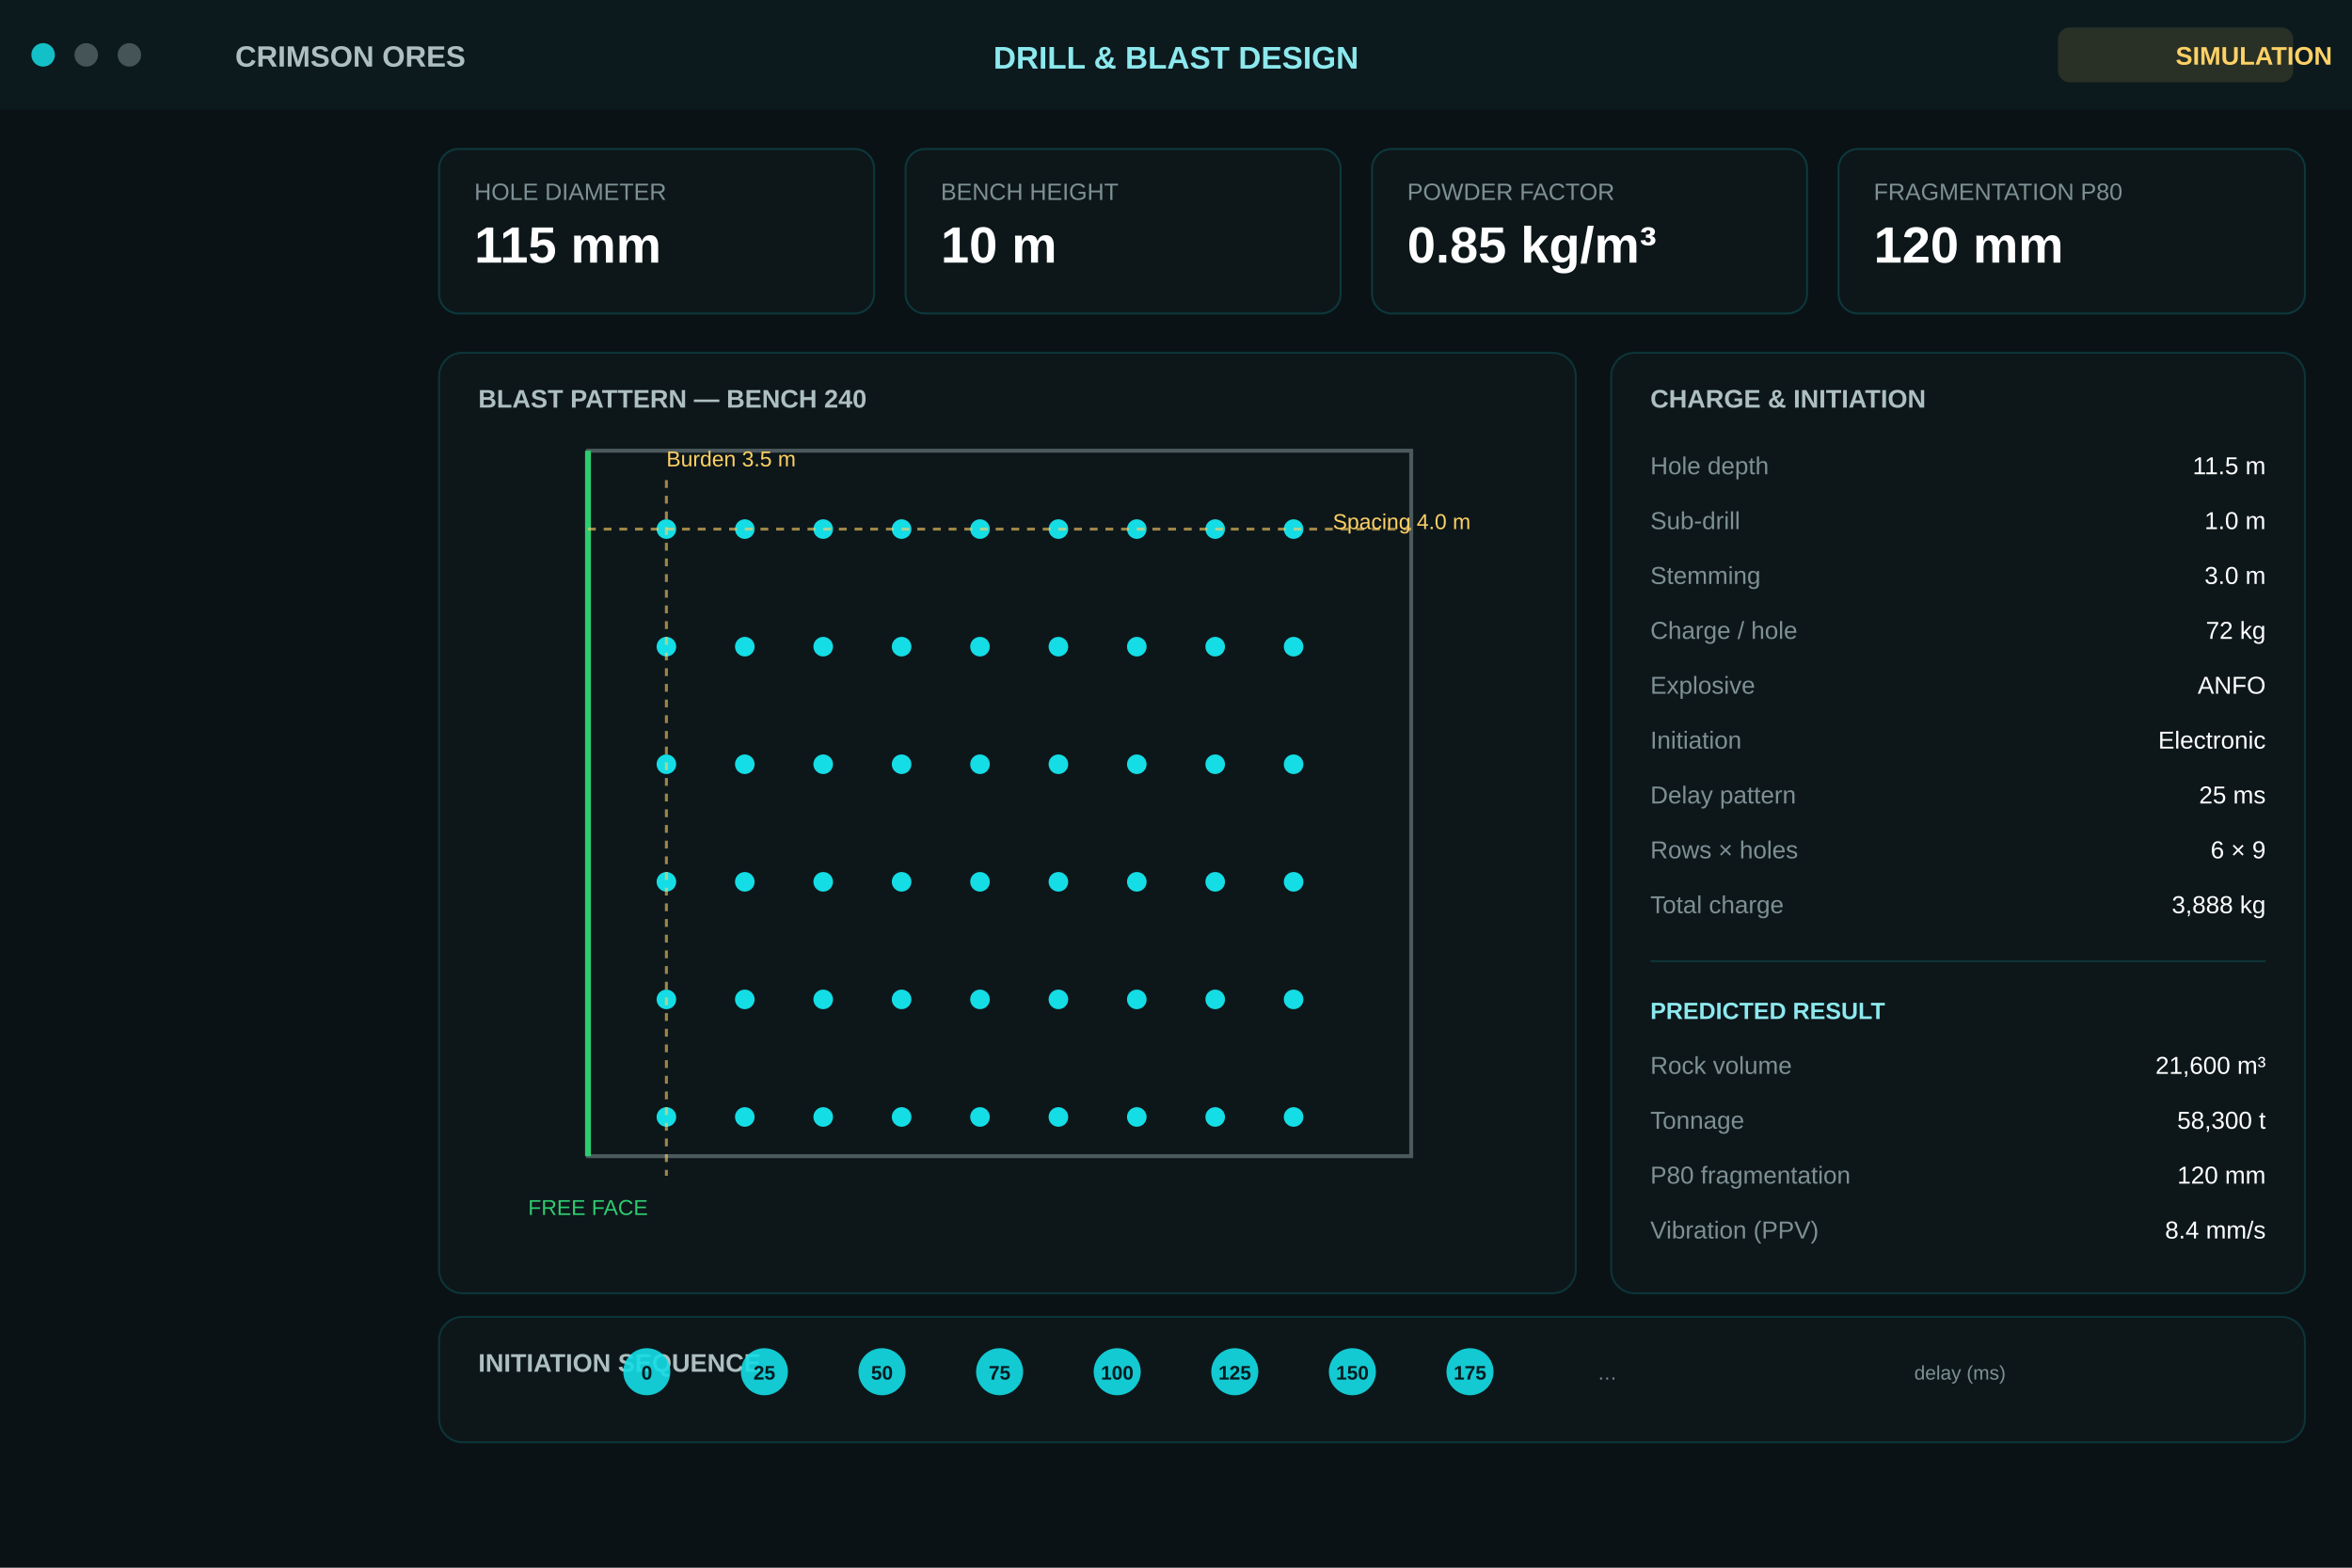
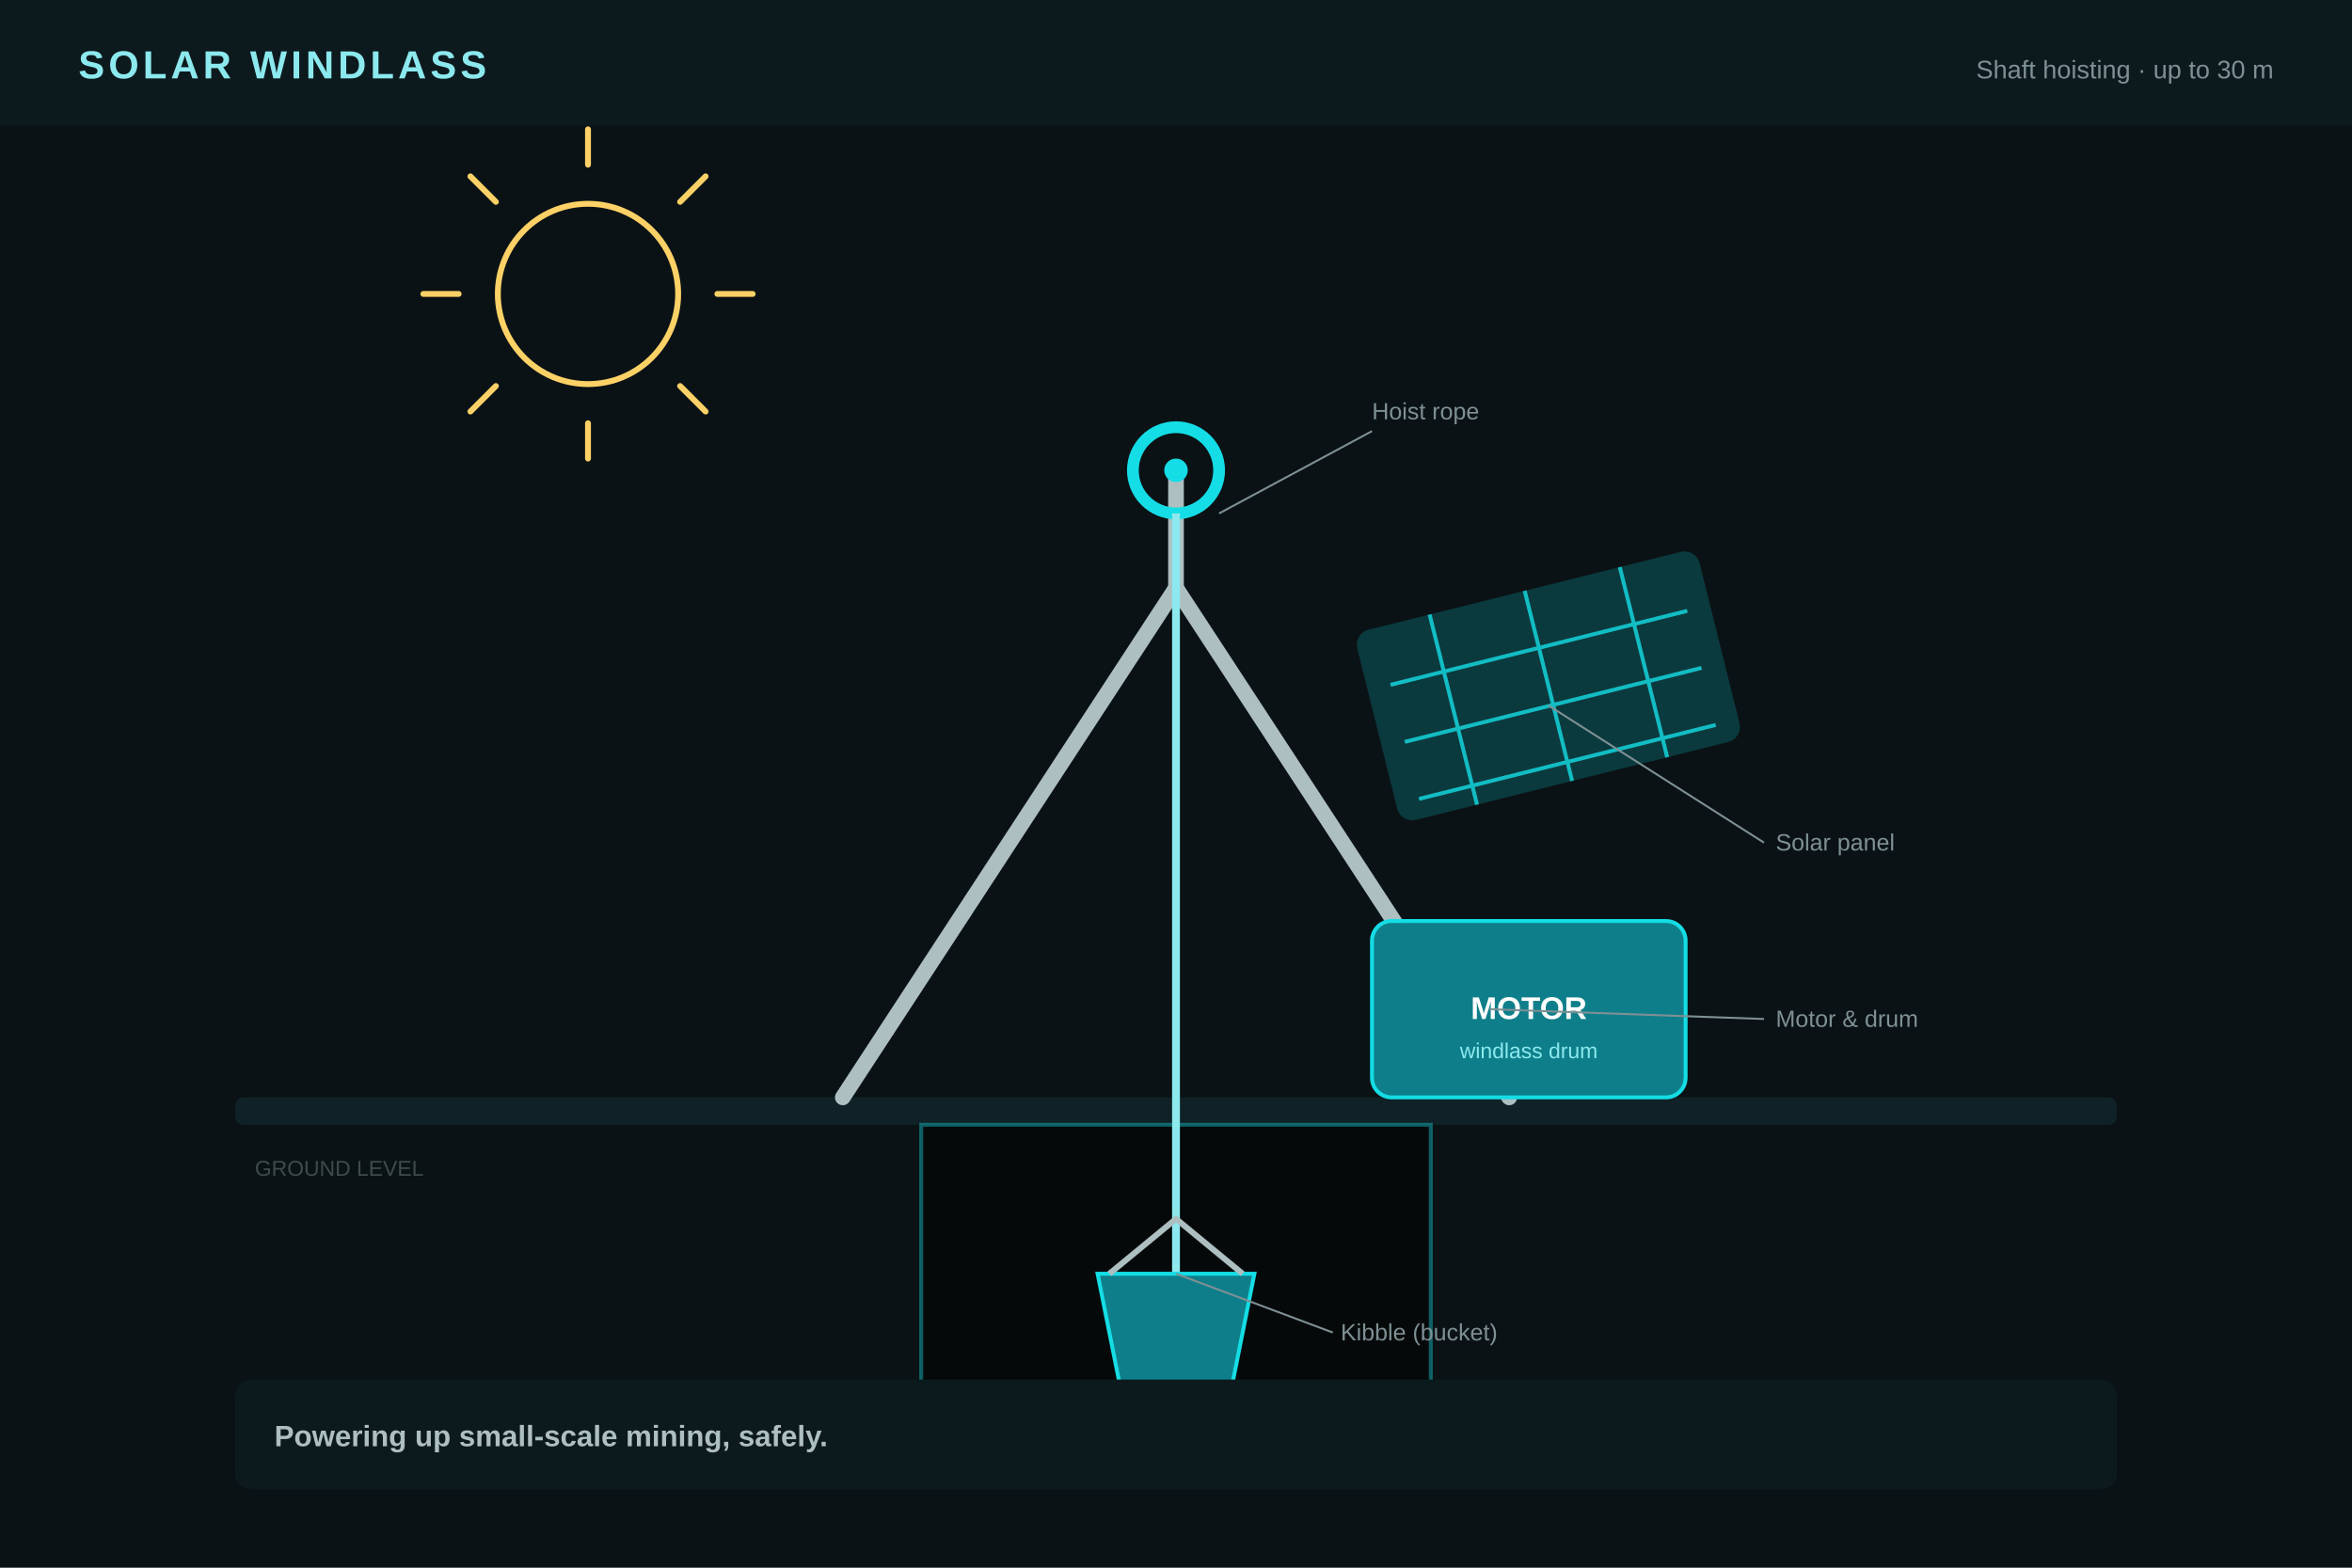
<svg xmlns="http://www.w3.org/2000/svg" viewBox="0 0 1200 800" font-family="'Segoe UI', Arial, sans-serif">
  <rect width="1200" height="800" fill="#0A1215" />
-   <rect width="1200" height="56" fill="#0C1A1E" />
-   <circle cx="22" cy="28" r="6" fill="#14DDE5" opacity="0.85" />
-   <circle cx="44" cy="28" r="6" fill="#AEBFC1" opacity="0.35" />
-   <circle cx="66" cy="28" r="6" fill="#AEBFC1" opacity="0.35" />
-   <text x="120" y="34" fill="#AEBFC1" font-size="15" font-weight="600">CRIMSON ORES</text>
-   <text x="600" y="35" fill="#8CE9EE" font-size="16" font-weight="600" text-anchor="middle">DRILL &amp; BLAST DESIGN</text>
-   <rect x="1050" y="14" width="120" height="28" rx="6" fill="#FFD166" opacity="0.12" />
-   <text x="1110" y="33" fill="#FFD166" font-size="13" font-weight="600">SIMULATION</text>
-   <rect x="224" y="76" width="222" height="84" rx="10" fill="#0D171A" stroke="#14DDE5" stroke-opacity="0.18" />
-   <text x="242" y="102" fill="#7E9094" font-size="12">HOLE DIAMETER</text>
-   <text x="242" y="134" fill="#FFFFFF" font-size="26" font-weight="700">115 mm</text>
-   <rect x="462" y="76" width="222" height="84" rx="10" fill="#0D171A" stroke="#14DDE5" stroke-opacity="0.18" />
-   <text x="480" y="102" fill="#7E9094" font-size="12">BENCH HEIGHT</text>
-   <text x="480" y="134" fill="#FFFFFF" font-size="26" font-weight="700">10 m</text>
-   <rect x="700" y="76" width="222" height="84" rx="10" fill="#0D171A" stroke="#14DDE5" stroke-opacity="0.18" />
-   <text x="718" y="102" fill="#7E9094" font-size="12">POWDER FACTOR</text>
-   <text x="718" y="134" fill="#FFFFFF" font-size="26" font-weight="700">0.85 kg/m³</text>
-   <rect x="938" y="76" width="238" height="84" rx="10" fill="#0D171A" stroke="#14DDE5" stroke-opacity="0.18" />
-   <text x="956" y="102" fill="#7E9094" font-size="12">FRAGMENTATION P80</text>
-   <text x="956" y="134" fill="#FFFFFF" font-size="26" font-weight="700">120 mm</text>
-   <rect x="224" y="180" width="580" height="480" rx="12" fill="#0D171A" stroke="#14DDE5" stroke-opacity="0.16" />
-   <text x="244" y="208" fill="#AEBFC1" font-size="13" font-weight="600">BLAST PATTERN — BENCH 240</text>
-   <rect x="300" y="230" width="420" height="360" fill="none" stroke="#AEBFC1" stroke-opacity="0.4" stroke-width="2" />
-   <line x1="300" y1="230" x2="300" y2="590" stroke="#2ECC71" stroke-width="3" />
-   <text x="300" y="620" fill="#2ECC71" font-size="11" text-anchor="middle">FREE FACE</text>
-   <g fill="#14DDE5">
-     <circle cx="340" cy="270" r="5" />
-     <circle cx="380" cy="270" r="5" />
-     <circle cx="420" cy="270" r="5" />
-     <circle cx="460" cy="270" r="5" />
-     <circle cx="500" cy="270" r="5" />
-     <circle cx="540" cy="270" r="5" />
-     <circle cx="580" cy="270" r="5" />
-     <circle cx="620" cy="270" r="5" />
-     <circle cx="660" cy="270" r="5" />
-     <circle cx="340" cy="330" r="5" />
-     <circle cx="380" cy="330" r="5" />
-     <circle cx="420" cy="330" r="5" />
-     <circle cx="460" cy="330" r="5" />
-     <circle cx="500" cy="330" r="5" />
-     <circle cx="540" cy="330" r="5" />
-     <circle cx="580" cy="330" r="5" />
-     <circle cx="620" cy="330" r="5" />
-     <circle cx="660" cy="330" r="5" />
-     <circle cx="340" cy="390" r="5" />
-     <circle cx="380" cy="390" r="5" />
-     <circle cx="420" cy="390" r="5" />
-     <circle cx="460" cy="390" r="5" />
-     <circle cx="500" cy="390" r="5" />
-     <circle cx="540" cy="390" r="5" />
-     <circle cx="580" cy="390" r="5" />
-     <circle cx="620" cy="390" r="5" />
-     <circle cx="660" cy="390" r="5" />
-     <circle cx="340" cy="450" r="5" />
-     <circle cx="380" cy="450" r="5" />
-     <circle cx="420" cy="450" r="5" />
-     <circle cx="460" cy="450" r="5" />
-     <circle cx="500" cy="450" r="5" />
-     <circle cx="540" cy="450" r="5" />
-     <circle cx="580" cy="450" r="5" />
-     <circle cx="620" cy="450" r="5" />
-     <circle cx="660" cy="450" r="5" />
-     <circle cx="340" cy="510" r="5" />
-     <circle cx="380" cy="510" r="5" />
-     <circle cx="420" cy="510" r="5" />
-     <circle cx="460" cy="510" r="5" />
-     <circle cx="500" cy="510" r="5" />
-     <circle cx="540" cy="510" r="5" />
-     <circle cx="580" cy="510" r="5" />
-     <circle cx="620" cy="510" r="5" />
-     <circle cx="660" cy="510" r="5" />
-     <circle cx="340" cy="570" r="5" />
-     <circle cx="380" cy="570" r="5" />
-     <circle cx="420" cy="570" r="5" />
-     <circle cx="460" cy="570" r="5" />
-     <circle cx="500" cy="570" r="5" />
-     <circle cx="540" cy="570" r="5" />
-     <circle cx="580" cy="570" r="5" />
-     <circle cx="620" cy="570" r="5" />
-     <circle cx="660" cy="570" r="5" />
+   <rect x="0" y="0" width="1200" height="64" fill="#0C1A1E" />
+   <text x="40" y="40" fill="#8CE9EE" font-size="20" font-weight="700" letter-spacing="2">SOLAR WINDLASS</text>
+   <text x="1160" y="40" fill="#7E9094" font-size="13" text-anchor="end">Shaft hoisting · up to 30 m</text>
+   <rect x="120" y="560" width="960" height="14" rx="4" fill="#102227" />
+   <text x="130" y="600" fill="#3E4A4C" font-size="11">GROUND LEVEL</text>
+   <rect x="470" y="574" width="260" height="160" fill="#05090A" stroke="#14DDE5" stroke-opacity="0.4" stroke-width="2" />
+   <g stroke="#AEBFC1" stroke-width="8" stroke-linecap="round">
+     <line x1="430" y1="560" x2="600" y2="300" />
+     <line x1="770" y1="560" x2="600" y2="300" />
  </g>
-   <g stroke="#FFD166" stroke-width="1.5">
-     <line x1="340" y1="245" x2="340" y2="600" stroke-dasharray="4 4" opacity="0.6" />
-     <line x1="300" y1="270" x2="720" y2="270" stroke-dasharray="4 4" opacity="0.6" />
+   <line x1="600" y1="300" x2="600" y2="240" stroke="#AEBFC1" stroke-width="8" stroke-linecap="round" />
+   <circle cx="600" cy="240" r="22" fill="none" stroke="#14DDE5" stroke-width="6" />
+   <circle cx="600" cy="240" r="6" fill="#14DDE5" />
+   <rect x="700" y="470" width="160" height="90" rx="10" fill="#0E7F8A" stroke="#14DDE5" stroke-width="2" />
+   <text x="780" y="520" fill="#FFFFFF" font-size="16" font-weight="700" text-anchor="middle">MOTOR</text>
+   <text x="780" y="540" fill="#8CE9EE" font-size="11" text-anchor="middle">windlass drum</text>
+   <rect x="700" y="300" width="180" height="100" rx="8" fill="#0A3A3E" transform="rotate(-14 790 350)" />
+   <g stroke="#14DDE5" stroke-width="2" opacity="0.8" transform="rotate(-14 790 350)">
+     <line x1="712" y1="330" x2="868" y2="330" />
+     <line x1="712" y1="360" x2="868" y2="360" />
+     <line x1="712" y1="390" x2="868" y2="390" />
+     <line x1="740" y1="300" x2="740" y2="400" />
+     <line x1="790" y1="300" x2="790" y2="400" />
+     <line x1="840" y1="300" x2="840" y2="400" />
  </g>
-   <text x="680" y="270" fill="#FFD166" font-size="11">Spacing 4.0 m</text>
-   <text x="340" y="238" fill="#FFD166" font-size="11">Burden 3.5 m</text>
-   <rect x="822" y="180" width="354" height="480" rx="12" fill="#0D171A" stroke="#14DDE5" stroke-opacity="0.16" />
-   <text x="842" y="208" fill="#AEBFC1" font-size="13" font-weight="600">CHARGE &amp; INITIATION</text>
-   <g font-size="12.5" fill="#7E9094">
-     <text x="842" y="242">Hole depth</text>
-     <text x="1156" y="242" fill="#FFFFFF" text-anchor="end">11.5 m</text>
-     <text x="842" y="270">Sub-drill</text>
-     <text x="1156" y="270" fill="#FFFFFF" text-anchor="end">1.0 m</text>
-     <text x="842" y="298">Stemming</text>
-     <text x="1156" y="298" fill="#FFFFFF" text-anchor="end">3.0 m</text>
-     <text x="842" y="326">Charge / hole</text>
-     <text x="1156" y="326" fill="#FFFFFF" text-anchor="end">72 kg</text>
-     <text x="842" y="354">Explosive</text>
-     <text x="1156" y="354" fill="#FFFFFF" text-anchor="end">ANFO</text>
-     <text x="842" y="382">Initiation</text>
-     <text x="1156" y="382" fill="#FFFFFF" text-anchor="end">Electronic</text>
-     <text x="842" y="410">Delay pattern</text>
-     <text x="1156" y="410" fill="#FFFFFF" text-anchor="end">25 ms</text>
-     <text x="842" y="438">Rows × holes</text>
-     <text x="1156" y="438" fill="#FFFFFF" text-anchor="end">6 × 9</text>
-     <text x="842" y="466">Total charge</text>
-     <text x="1156" y="466" fill="#FFFFFF" text-anchor="end">3,888 kg</text>
+   <circle cx="300" cy="150" r="46" fill="none" stroke="#FFD166" stroke-width="3" />
+   <g stroke="#FFD166" stroke-width="3" stroke-linecap="round">
+     <line x1="300" y1="84" x2="300" y2="66" />
+     <line x1="300" y1="216" x2="300" y2="234" />
+     <line x1="234" y1="150" x2="216" y2="150" />
+     <line x1="366" y1="150" x2="384" y2="150" />
+     <line x1="253" y1="103" x2="240" y2="90" />
+     <line x1="347" y1="197" x2="360" y2="210" />
+     <line x1="347" y1="103" x2="360" y2="90" />
+     <line x1="253" y1="197" x2="240" y2="210" />
  </g>
-   <rect x="842" y="490" width="314" height="1" fill="#14DDE5" opacity="0.15" />
-   <text x="842" y="520" fill="#8CE9EE" font-size="12" font-weight="600">PREDICTED RESULT</text>
-   <g font-size="12.5" fill="#7E9094">
-     <text x="842" y="548">Rock volume</text>
-     <text x="1156" y="548" fill="#FFFFFF" text-anchor="end">21,600 m³</text>
-     <text x="842" y="576">Tonnage</text>
-     <text x="1156" y="576" fill="#FFFFFF" text-anchor="end">58,300 t</text>
-     <text x="842" y="604">P80 fragmentation</text>
-     <text x="1156" y="604" fill="#FFFFFF" text-anchor="end">120 mm</text>
-     <text x="842" y="632">Vibration (PPV)</text>
-     <text x="1156" y="632" fill="#FFFFFF" text-anchor="end">8.4 mm/s</text>
+   <line x1="600" y1="262" x2="600" y2="650" stroke="#8CE9EE" stroke-width="4" />
+   <path d="M560 650 h80 l-12 60 h-56 z" fill="#0E7F8A" stroke="#14DDE5" stroke-width="2" />
+   <path d="M566 650 l34 -28 l34 28" fill="none" stroke="#AEBFC1" stroke-width="3" />
+   <g fill="#7E9094" font-size="12">
+     <line x1="790" y1="360" x2="900" y2="430" stroke="#7E9094" stroke-width="1" />
+     <text x="906" y="434">Solar panel</text>
+     <line x1="760" y1="515" x2="900" y2="520" stroke="#7E9094" stroke-width="1" />
+     <text x="906" y="524">Motor &amp; drum</text>
+     <line x1="622" y1="262" x2="700" y2="220" stroke="#7E9094" stroke-width="1" />
+     <text x="700" y="214">Hoist rope</text>
+     <line x1="600" y1="650" x2="680" y2="680" stroke="#7E9094" stroke-width="1" />
+     <text x="684" y="684">Kibble (bucket)</text>
  </g>
-   <rect x="224" y="672" width="952" height="64" rx="12" fill="#0D171A" stroke="#14DDE5" stroke-opacity="0.16" />
-   <text x="244" y="700" fill="#AEBFC1" font-size="13" font-weight="600">INITIATION SEQUENCE</text>
-   <g font-size="10" fill="#7E9094" text-anchor="middle">
-     <circle cx="330" cy="700" r="12" fill="#14DDE5" opacity="0.9" />
-     <text x="330" y="704" fill="#041B1F" font-weight="700">0</text>
-     <circle cx="390" cy="700" r="12" fill="#14DDE5" opacity="0.9" />
-     <text x="390" y="704" fill="#041B1F" font-weight="700">25</text>
-     <circle cx="450" cy="700" r="12" fill="#14DDE5" opacity="0.9" />
-     <text x="450" y="704" fill="#041B1F" font-weight="700">50</text>
-     <circle cx="510" cy="700" r="12" fill="#14DDE5" opacity="0.9" />
-     <text x="510" y="704" fill="#041B1F" font-weight="700">75</text>
-     <circle cx="570" cy="700" r="12" fill="#14DDE5" opacity="0.9" />
-     <text x="570" y="704" fill="#041B1F" font-weight="700">100</text>
-     <circle cx="630" cy="700" r="12" fill="#14DDE5" opacity="0.9" />
-     <text x="630" y="704" fill="#041B1F" font-weight="700">125</text>
-     <circle cx="690" cy="700" r="12" fill="#14DDE5" opacity="0.9" />
-     <text x="690" y="704" fill="#041B1F" font-weight="700">150</text>
-     <circle cx="750" cy="700" r="12" fill="#14DDE5" opacity="0.9" />
-     <text x="750" y="704" fill="#041B1F" font-weight="700">175</text>
-     <text x="820" y="704" fill="#7E9094">…</text>
-     <text x="1000" y="704" fill="#7E9094">delay (ms)</text>
-   </g>
+   <rect x="120" y="704" width="960" height="56" rx="8" fill="#0C1A1E" />
+   <text x="140" y="738" fill="#AEBFC1" font-size="15" font-weight="600">Powering up small-scale mining, safely.</text>
</svg>
